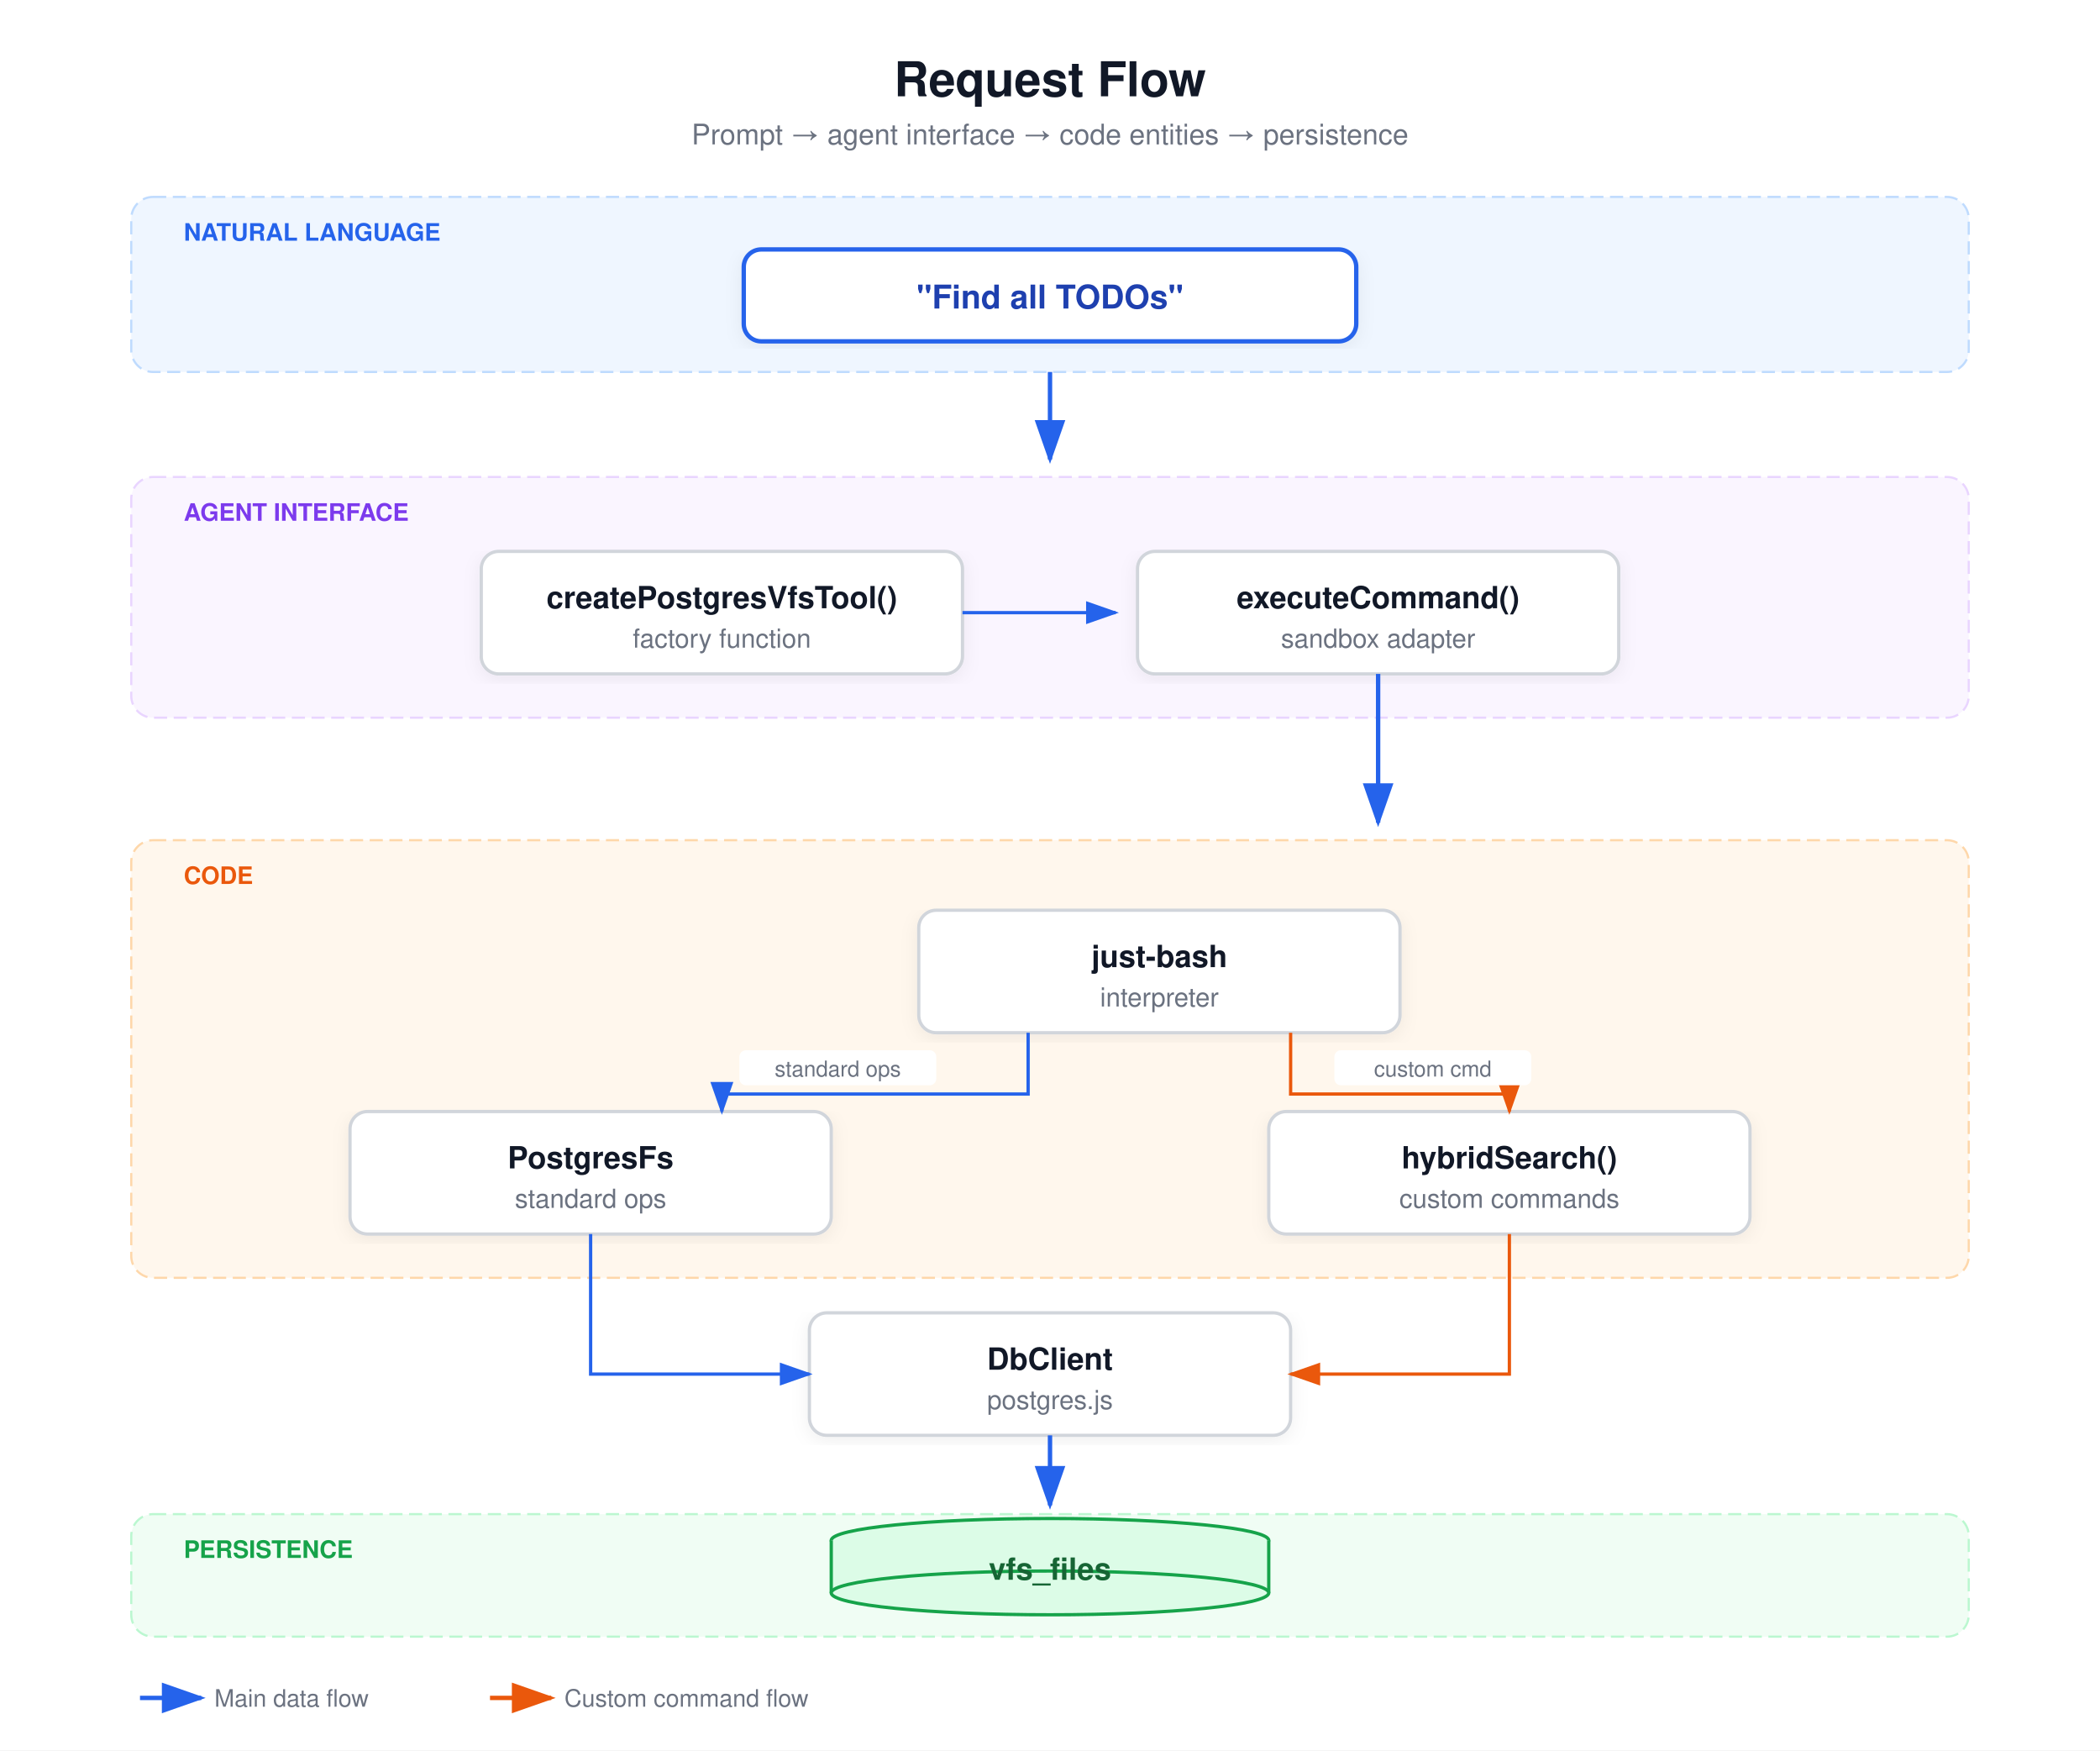
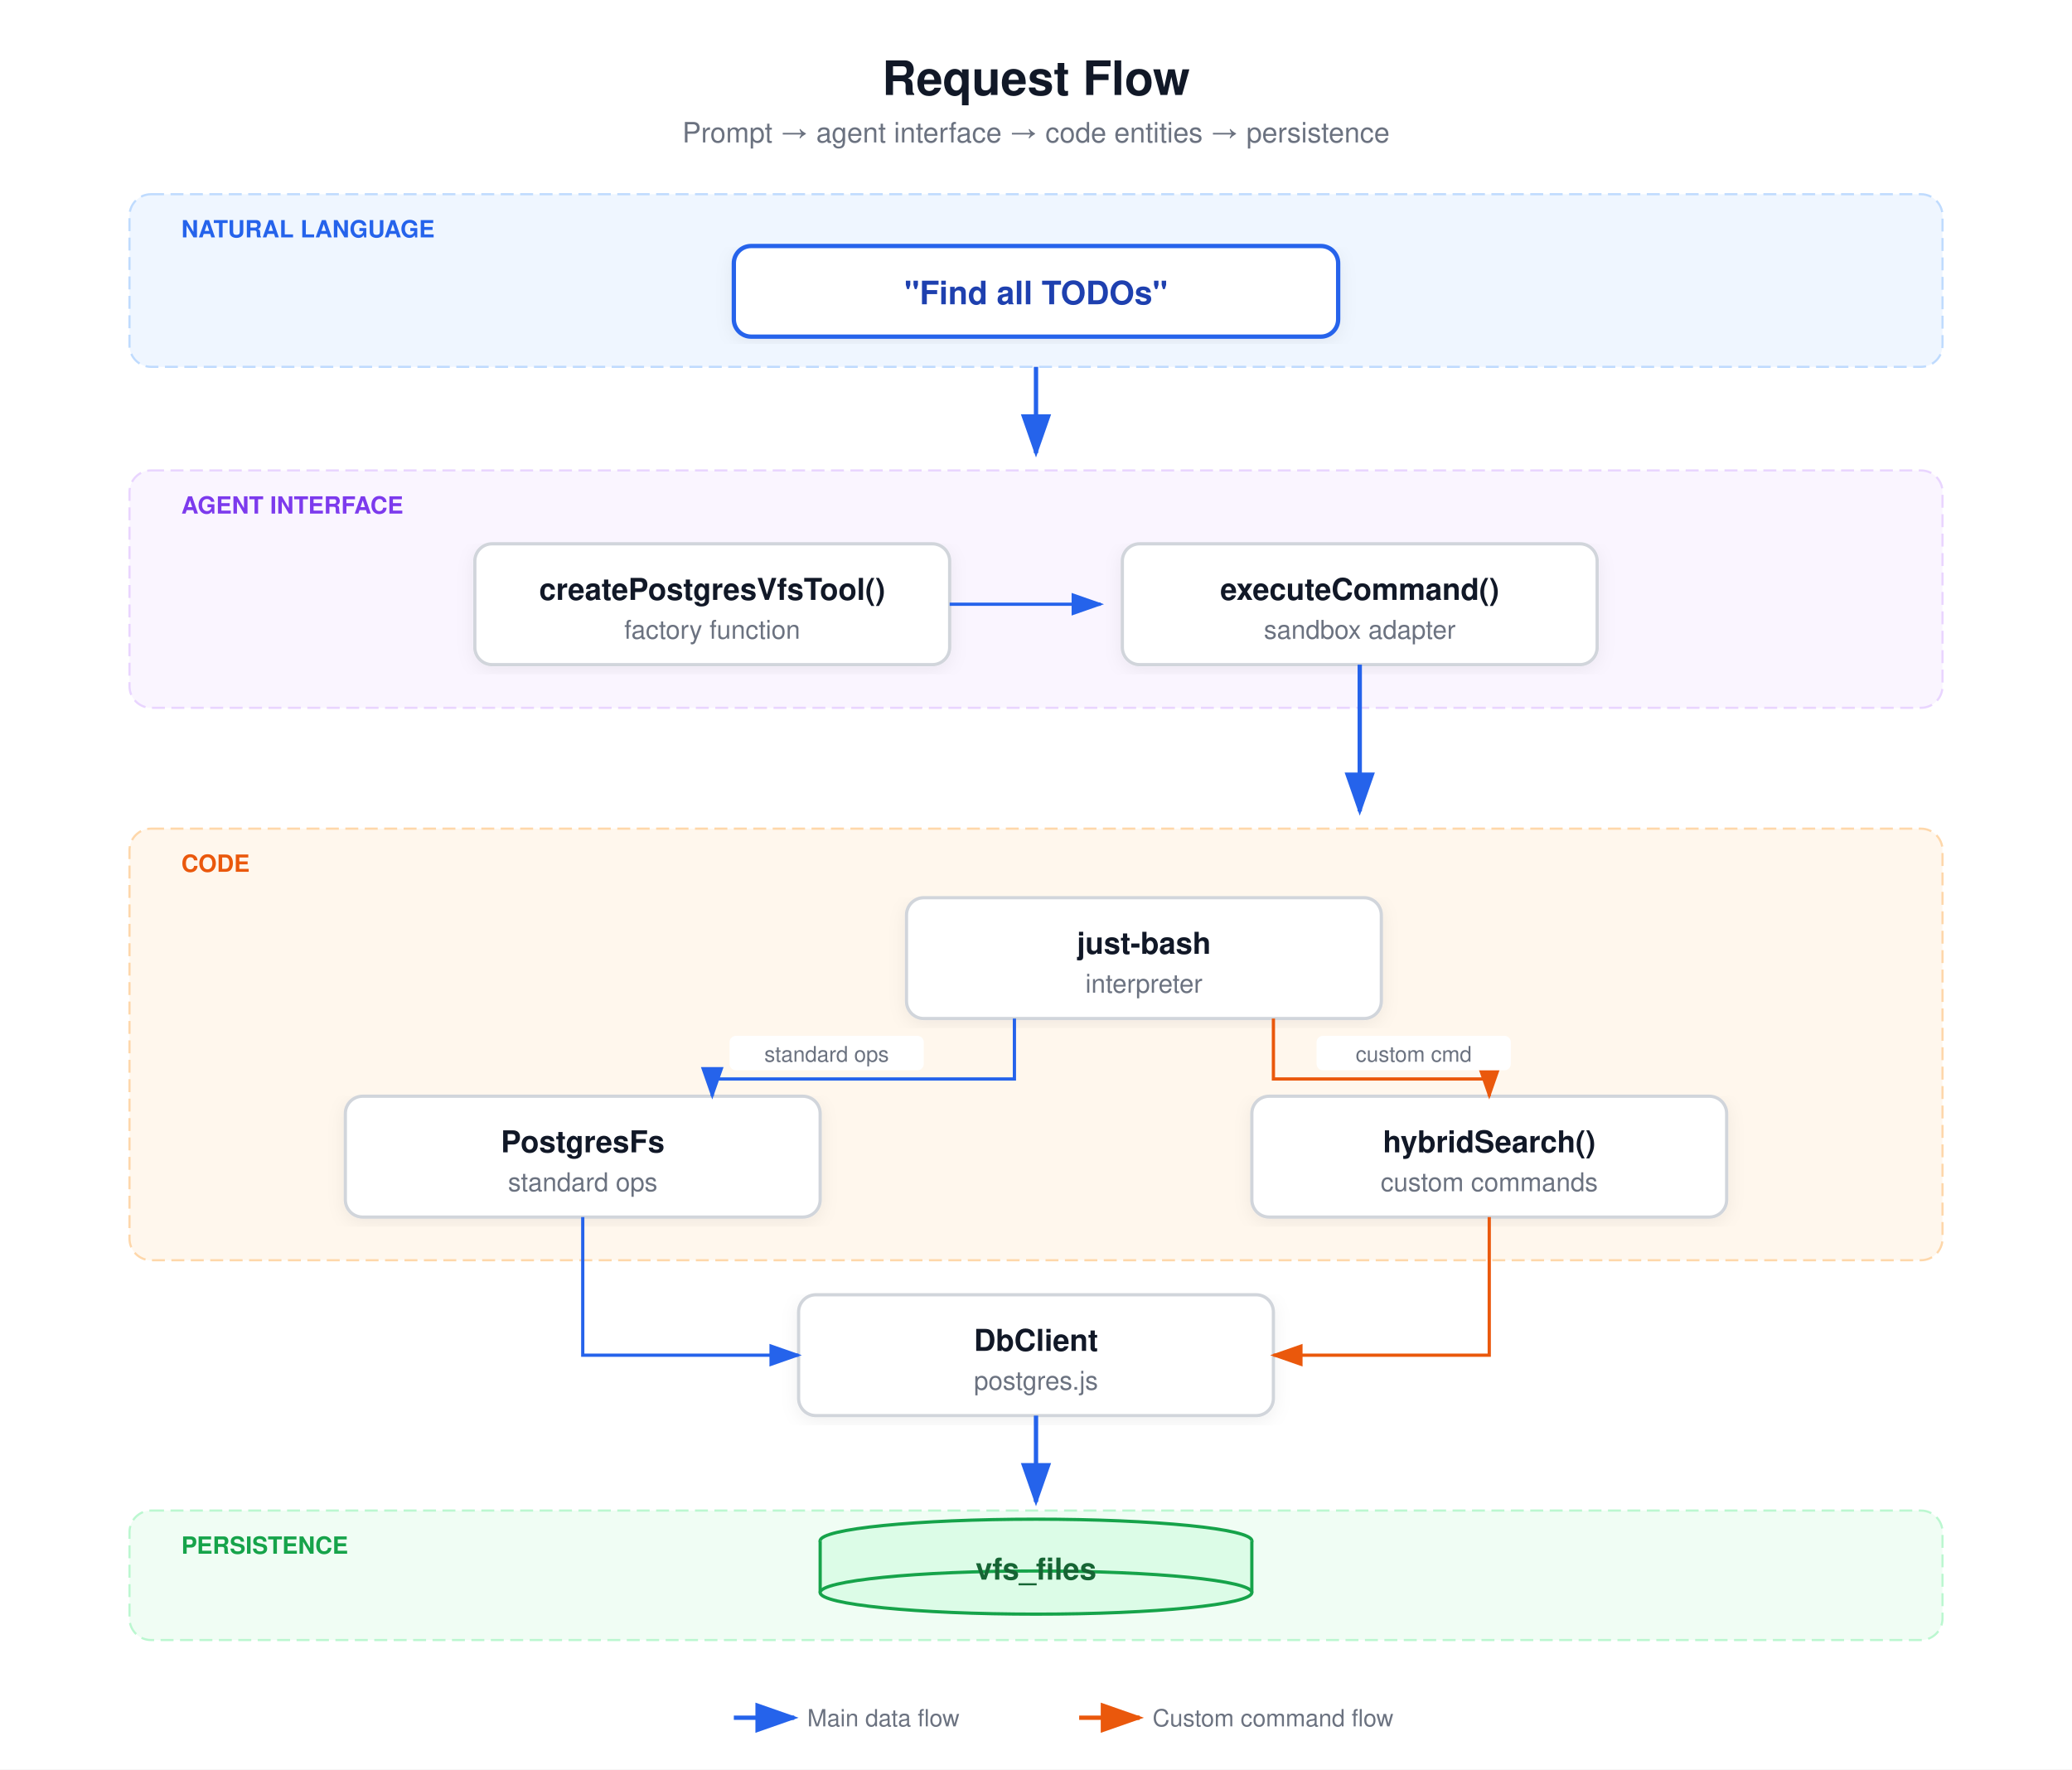
- <svg xmlns="http://www.w3.org/2000/svg" viewBox="0 0 960 800" width="960" height="800">
+ <svg xmlns="http://www.w3.org/2000/svg" viewBox="0 0 960 820" width="960" height="820">
  <style>
    text { font-family: 'Helvetica Neue', Helvetica, Arial, 'PingFang SC', 'Microsoft YaHei', sans-serif; }
  </style>
  <defs>
    <marker id="arrow-blue" markerWidth="10" markerHeight="7" refX="9" refY="3.5" orient="auto">
      <polygon points="0 0, 10 3.5, 0 7" fill="#2563eb" />
    </marker>
    <marker id="arrow-orange" markerWidth="10" markerHeight="7" refX="9" refY="3.5" orient="auto">
      <polygon points="0 0, 10 3.5, 0 7" fill="#ea580c" />
    </marker>
    <filter id="shadow" x="-4%" y="-4%" width="108%" height="112%">
      <feDropShadow dx="0" dy="2" stdDeviation="4" flood-color="#000000" flood-opacity="0.06" />
    </filter>
  </defs>
-   <rect width="960" height="800" fill="#ffffff" />
+   <rect width="960" height="820" fill="#ffffff" />
  <text x="480" y="44" text-anchor="middle" font-size="22" font-weight="700" fill="#111827">Request Flow</text>
  <text x="480" y="66" text-anchor="middle" font-size="13" fill="#6b7280">Prompt → agent interface → code entities → persistence</text>
  <rect x="60" y="90" width="840" height="80" rx="10" ry="10" fill="#eff6ff" stroke="#bfdbfe" stroke-width="1" stroke-dasharray="6,3" />
  <text x="84" y="110" font-size="11" font-weight="600" fill="#2563eb">NATURAL LANGUAGE</text>
  <rect x="340" y="114" width="280" height="42" rx="8" ry="8" fill="#ffffff" stroke="#2563eb" stroke-width="2" filter="url(#shadow)" />
  <text x="480" y="141" text-anchor="middle" font-size="15" font-weight="600" fill="#1e40af">"Find all TODOs"</text>
  <line x1="480" y1="170" x2="480" y2="210" stroke="#2563eb" stroke-width="2" marker-end="url(#arrow-blue)" />
  <rect x="60" y="218" width="840" height="110" rx="10" ry="10" fill="#faf5ff" stroke="#e9d5ff" stroke-width="1" stroke-dasharray="6,3" />
  <text x="84" y="238" font-size="11" font-weight="600" fill="#7c3aed">AGENT INTERFACE</text>
  <rect x="220" y="252" width="220" height="56" rx="8" ry="8" fill="#ffffff" stroke="#d1d5db" stroke-width="1.5" filter="url(#shadow)" />
  <text x="330" y="278" text-anchor="middle" font-size="14" font-weight="600" fill="#111827">createPostgresVfsTool()</text>
  <text x="330" y="296" text-anchor="middle" font-size="12" fill="#6b7280">factory function</text>
  <rect x="520" y="252" width="220" height="56" rx="8" ry="8" fill="#ffffff" stroke="#d1d5db" stroke-width="1.5" filter="url(#shadow)" />
  <text x="630" y="278" text-anchor="middle" font-size="14" font-weight="600" fill="#111827">executeCommand()</text>
  <text x="630" y="296" text-anchor="middle" font-size="12" fill="#6b7280">sandbox adapter</text>
  <line x1="440" y1="280" x2="510" y2="280" stroke="#2563eb" stroke-width="1.5" marker-end="url(#arrow-blue)" />
  <line x1="630" y1="308" x2="630" y2="376" stroke="#2563eb" stroke-width="2" marker-end="url(#arrow-blue)" />
  <rect x="60" y="384" width="840" height="200" rx="10" ry="10" fill="#fff7ed" stroke="#fed7aa" stroke-width="1" stroke-dasharray="6,3" />
  <text x="84" y="404" font-size="11" font-weight="600" fill="#ea580c">CODE</text>
  <rect x="420" y="416" width="220" height="56" rx="8" ry="8" fill="#ffffff" stroke="#d1d5db" stroke-width="1.5" filter="url(#shadow)" />
  <text x="530" y="442" text-anchor="middle" font-size="14" font-weight="600" fill="#111827">just-bash</text>
  <text x="530" y="460" text-anchor="middle" font-size="12" fill="#6b7280">interpreter</text>
  <rect x="160" y="508" width="220" height="56" rx="8" ry="8" fill="#ffffff" stroke="#d1d5db" stroke-width="1.5" filter="url(#shadow)" />
  <text x="270" y="534" text-anchor="middle" font-size="14" font-weight="600" fill="#111827">PostgresFs</text>
  <text x="270" y="552" text-anchor="middle" font-size="12" fill="#6b7280">standard ops</text>
  <rect x="580" y="508" width="220" height="56" rx="8" ry="8" fill="#ffffff" stroke="#d1d5db" stroke-width="1.5" filter="url(#shadow)" />
  <text x="690" y="534" text-anchor="middle" font-size="14" font-weight="600" fill="#111827">hybridSearch()</text>
  <text x="690" y="552" text-anchor="middle" font-size="12" fill="#6b7280">custom commands</text>
  <path d="M 470,472 L 470,500 L 330,500 L 330,508" stroke="#2563eb" stroke-width="1.5" fill="none" marker-end="url(#arrow-blue)" />
  <rect x="338" y="480" width="90" height="16" rx="3" fill="#ffffff" />
  <text x="383" y="492" text-anchor="middle" font-size="10" fill="#6b7280">standard ops</text>
  <path d="M 590,472 L 590,500 L 690,500 L 690,508" stroke="#ea580c" stroke-width="1.5" fill="none" marker-end="url(#arrow-orange)" />
  <rect x="610" y="480" width="90" height="16" rx="3" fill="#ffffff" />
  <text x="655" y="492" text-anchor="middle" font-size="10" fill="#6b7280">custom cmd</text>
  <rect x="370" y="600" width="220" height="56" rx="8" ry="8" fill="#ffffff" stroke="#d1d5db" stroke-width="1.5" filter="url(#shadow)" />
  <text x="480" y="626" text-anchor="middle" font-size="14" font-weight="600" fill="#111827">DbClient</text>
  <text x="480" y="644" text-anchor="middle" font-size="12" fill="#6b7280">postgres.js</text>
  <path d="M 270,564 L 270,628 L 370,628" stroke="#2563eb" stroke-width="1.5" fill="none" marker-end="url(#arrow-blue)" />
  <path d="M 690,564 L 690,628 L 590,628" stroke="#ea580c" stroke-width="1.5" fill="none" marker-end="url(#arrow-orange)" />
-   <line x1="480" y1="656" x2="480" y2="688" stroke="#2563eb" stroke-width="2" marker-end="url(#arrow-blue)" />
-   <rect x="60" y="692" width="840" height="56" rx="10" ry="10" fill="#f0fdf4" stroke="#bbf7d0" stroke-width="1" stroke-dasharray="6,3" />
-   <text x="84" y="712" font-size="11" font-weight="600" fill="#16a34a">PERSISTENCE</text>
-   <ellipse cx="480" cy="704" rx="100" ry="10" fill="#dcfce7" stroke="#16a34a" stroke-width="1.5" />
-   <rect x="380" y="704" width="200" height="24" fill="#dcfce7" stroke="none" />
-   <line x1="380" y1="704" x2="380" y2="728" stroke="#16a34a" stroke-width="1.5" />
-   <line x1="580" y1="704" x2="580" y2="728" stroke="#16a34a" stroke-width="1.5" />
-   <ellipse cx="480" cy="728" rx="100" ry="10" fill="#dcfce7" stroke="#16a34a" stroke-width="1.5" />
-   <text x="480" y="722" text-anchor="middle" font-size="14" font-weight="600" fill="#166534">vfs_files</text>
-   <g transform="translate(64, 776)">
+   <line x1="480" y1="656" x2="480" y2="696" stroke="#2563eb" stroke-width="2" marker-end="url(#arrow-blue)" />
+   <rect x="60" y="700" width="840" height="60" rx="10" ry="10" fill="#f0fdf4" stroke="#bbf7d0" stroke-width="1" stroke-dasharray="6,3" />
+   <text x="84" y="720" font-size="11" font-weight="600" fill="#16a34a">PERSISTENCE</text>
+   <ellipse cx="480" cy="714" rx="100" ry="10" fill="#dcfce7" stroke="#16a34a" stroke-width="1.5" />
+   <rect x="380" y="714" width="200" height="24" fill="#dcfce7" stroke="none" />
+   <line x1="380" y1="714" x2="380" y2="738" stroke="#16a34a" stroke-width="1.5" />
+   <line x1="580" y1="714" x2="580" y2="738" stroke="#16a34a" stroke-width="1.5" />
+   <ellipse cx="480" cy="738" rx="100" ry="10" fill="#dcfce7" stroke="#16a34a" stroke-width="1.5" />
+   <text x="480" y="732" text-anchor="middle" font-size="14" font-weight="600" fill="#166534">vfs_files</text>
+   <g transform="translate(340, 796)">
    <line x1="0" y1="0" x2="28" y2="0" stroke="#2563eb" stroke-width="2" marker-end="url(#arrow-blue)" />
    <text x="34" y="4" font-size="11" fill="#6b7280">Main data flow</text>
    <line x1="160" y1="0" x2="188" y2="0" stroke="#ea580c" stroke-width="2" marker-end="url(#arrow-orange)" />
    <text x="194" y="4" font-size="11" fill="#6b7280">Custom command flow</text>
  </g>
</svg>
